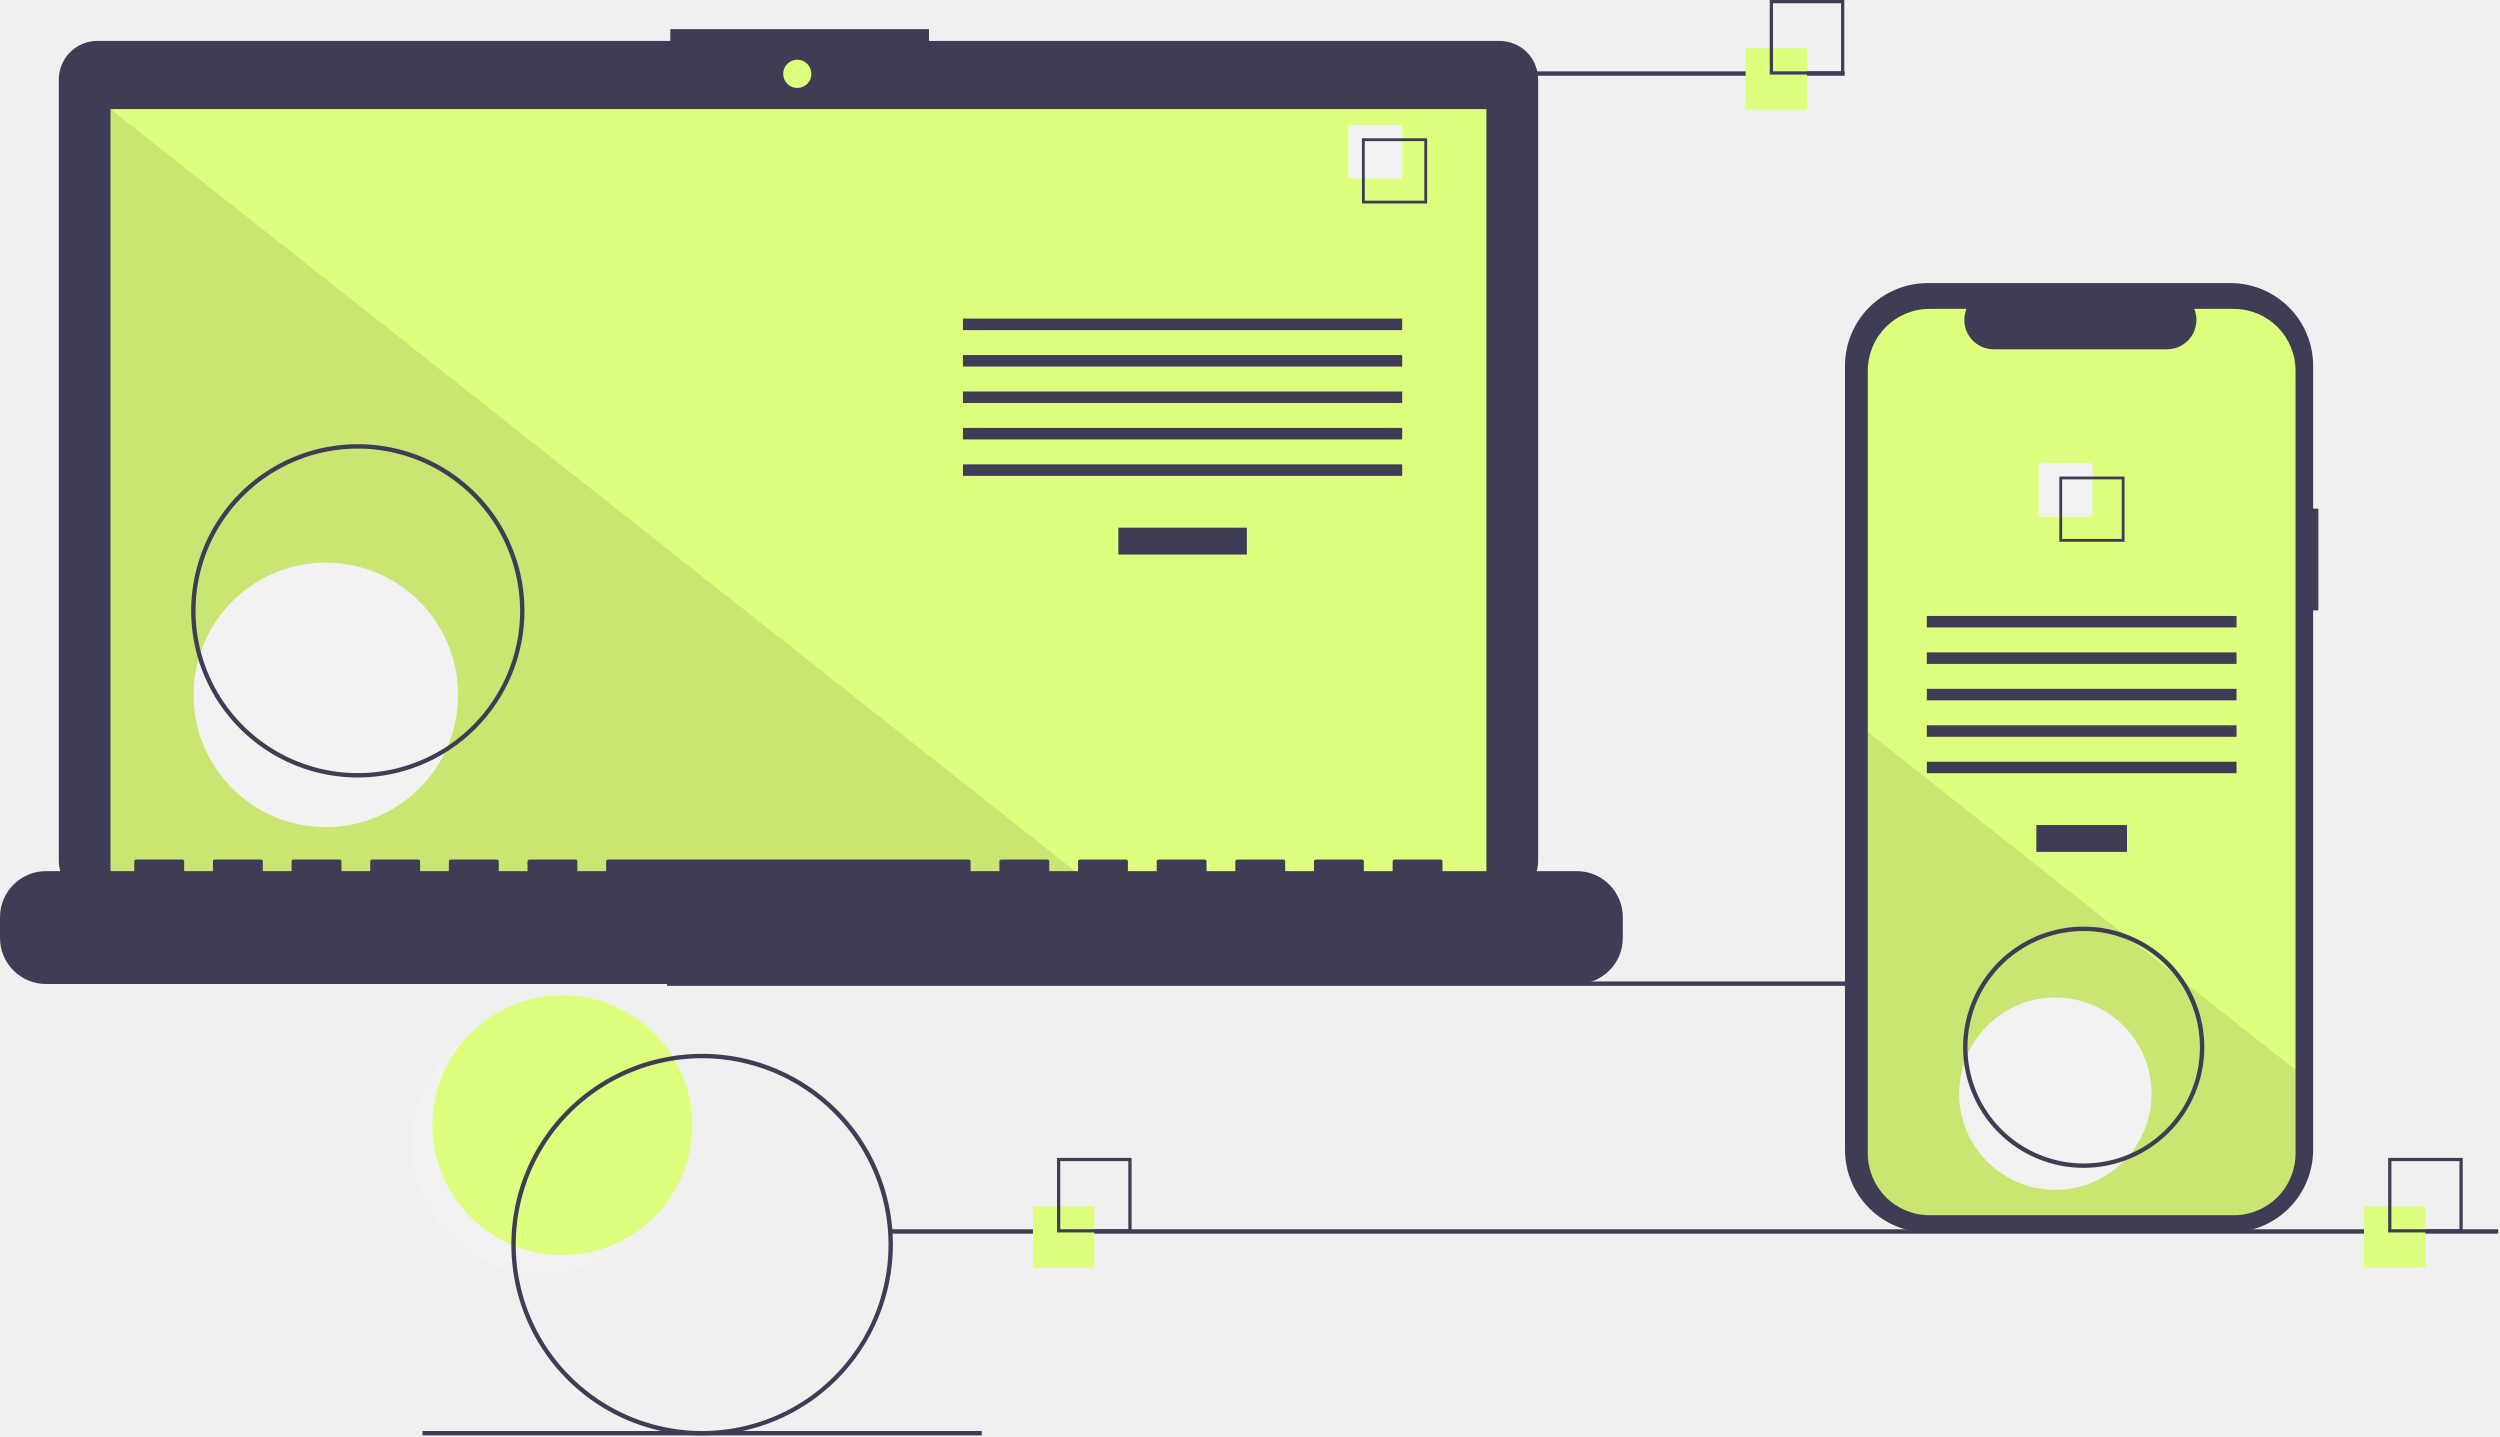
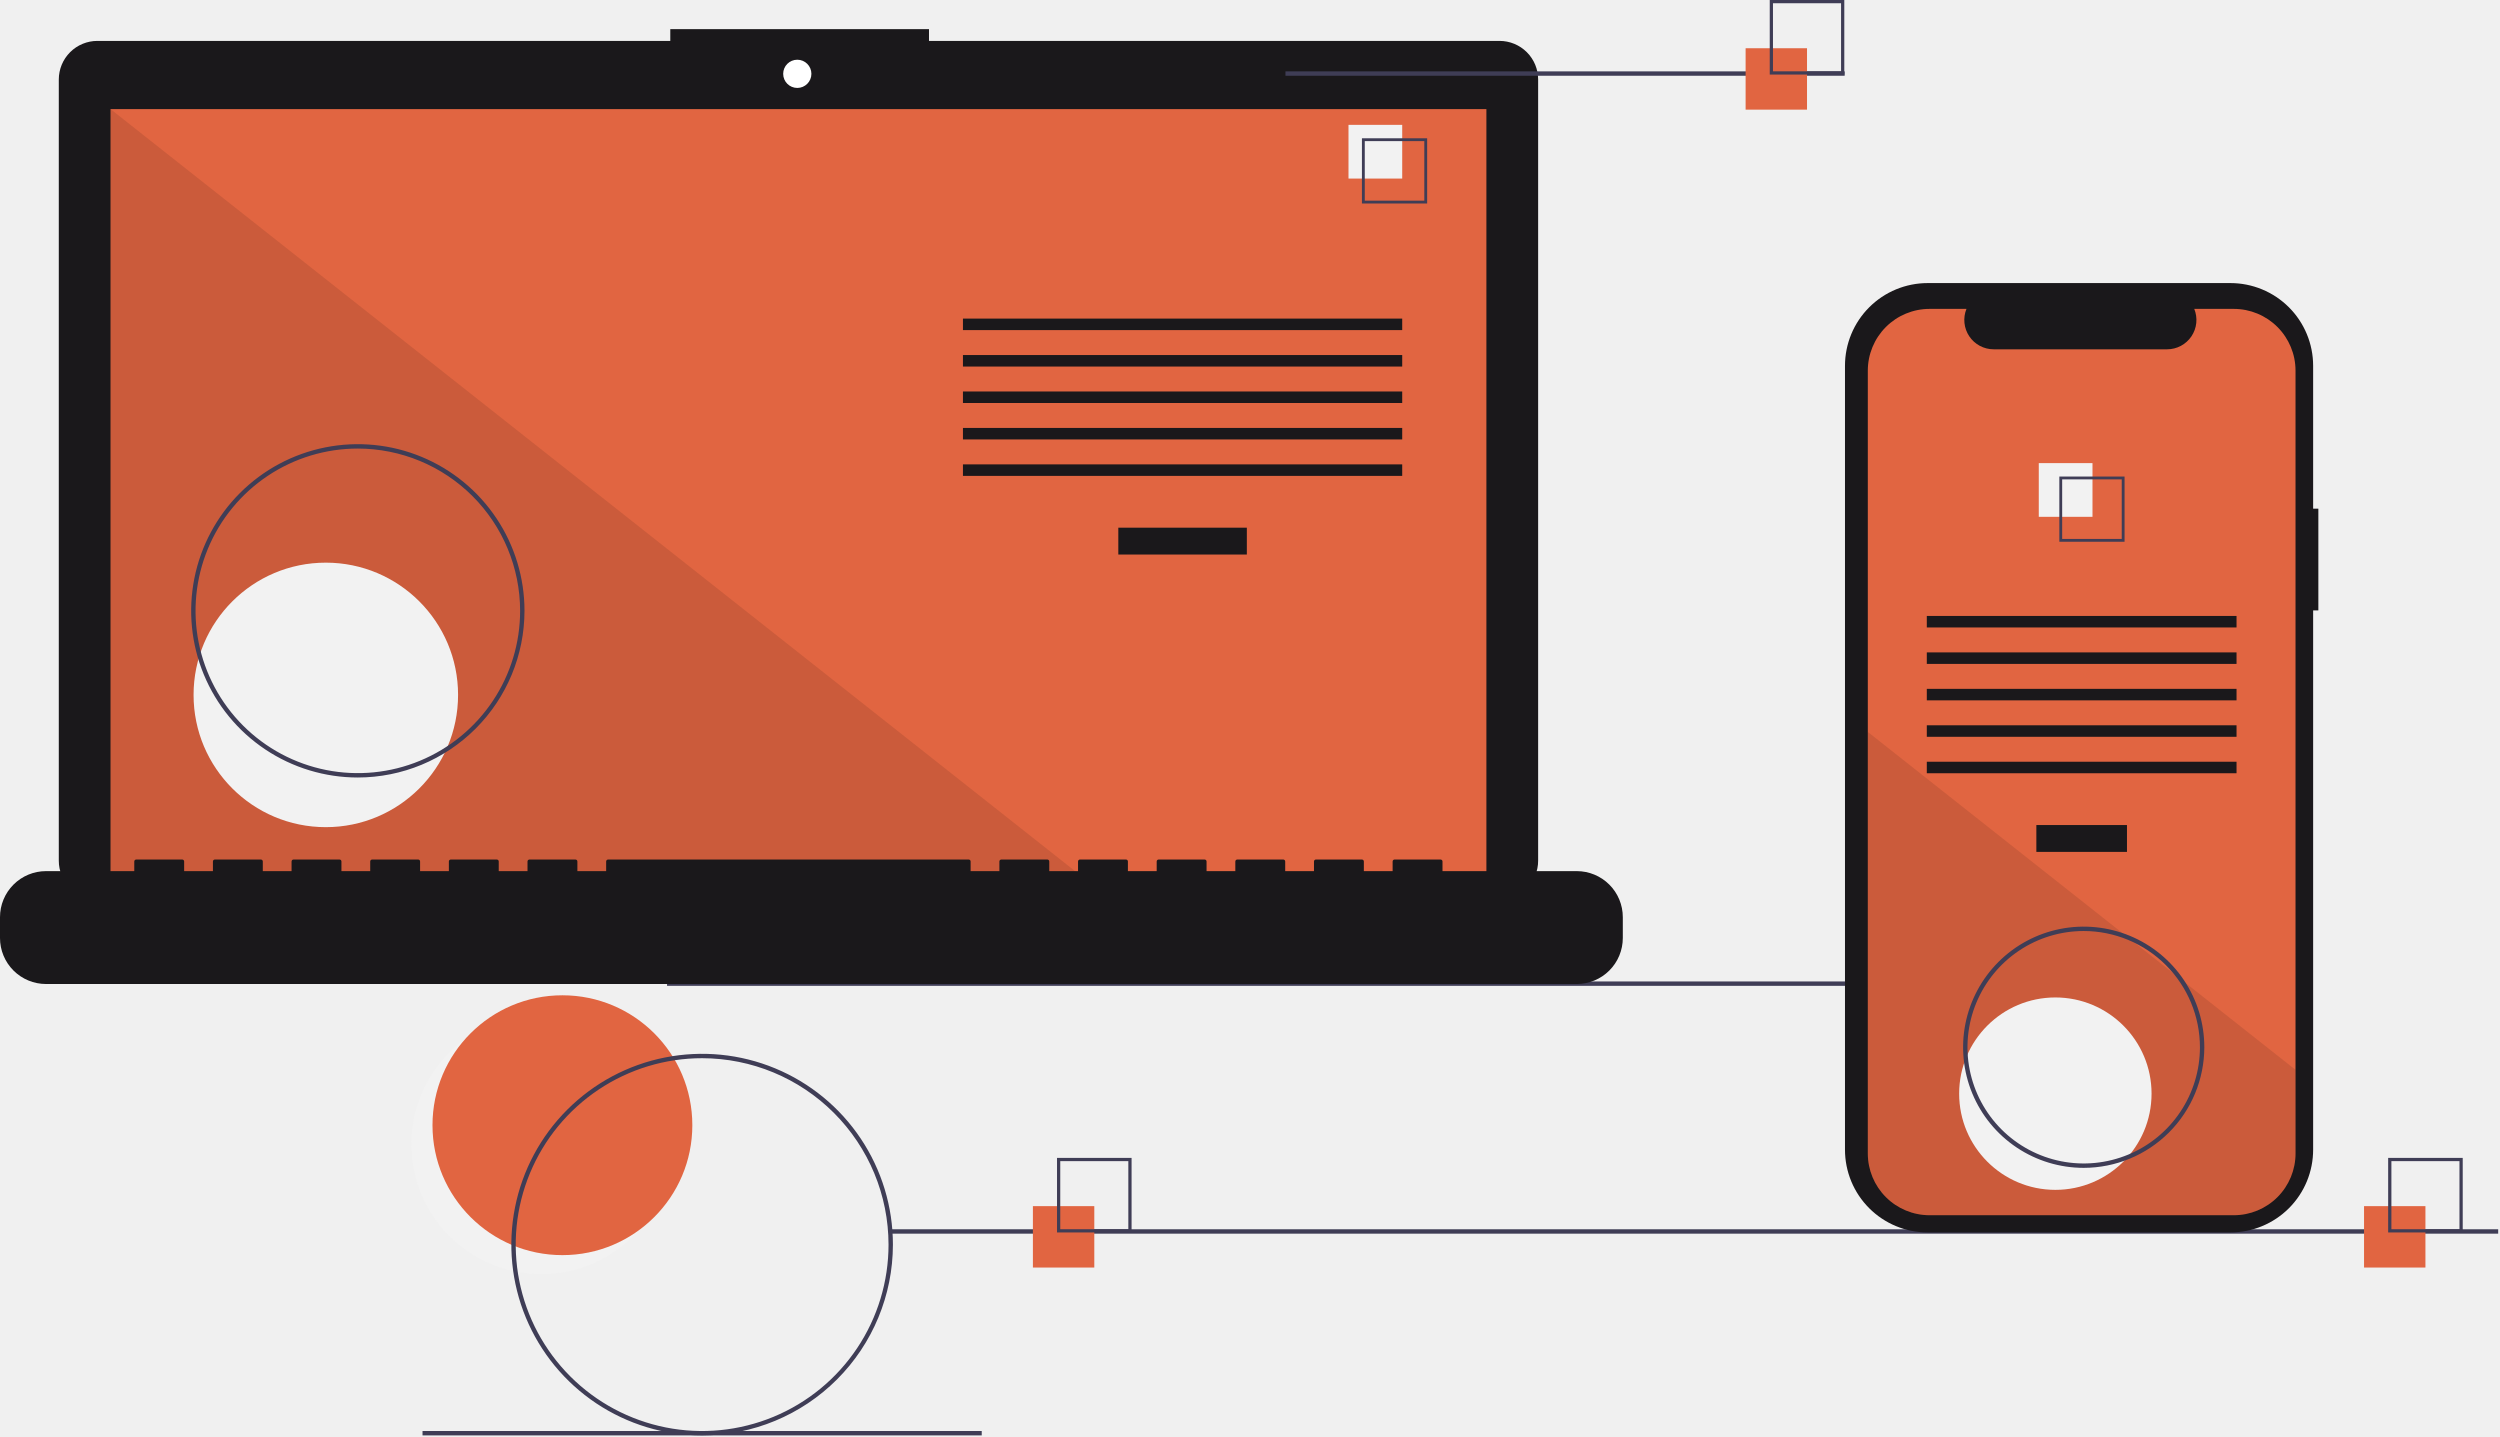
<svg xmlns="http://www.w3.org/2000/svg" width="1140" height="655" viewBox="0 0 1140 655" fill="none">
  <g clip-path="url(#clip0_2_169)">
    <path d="M246.827 581.008C279.546 581.008 306.07 554.484 306.07 521.765C306.07 489.046 279.546 462.521 246.827 462.521C214.108 462.521 187.583 489.046 187.583 521.765C187.583 554.484 214.108 581.008 246.827 581.008Z" fill="#F2F2F2" />
-     <path d="M256.46 572.338C289.179 572.338 315.703 545.814 315.703 513.095C315.703 480.376 289.179 453.852 256.46 453.852C223.741 453.852 197.217 480.376 197.217 513.095C197.217 545.814 223.741 572.338 256.46 572.338Z" fill="#DEFF7D" />
+     <path d="M256.46 572.338C289.179 572.338 315.703 545.814 315.703 513.095C315.703 480.376 289.179 453.852 256.46 453.852C223.741 453.852 197.217 480.376 197.217 513.095C197.217 545.814 223.741 572.338 256.46 572.338Z" fill="#E16541" />
    <path d="M1037.17 447.543H304.171V449.543H1037.17V447.543Z" fill="#3F3D56" />
-     <path d="M683.793 18.652H423.623V13.29H305.652V18.652H44.41C42.099 18.652 39.81 19.107 37.675 19.992C35.54 20.876 33.6 22.172 31.966 23.807C30.332 25.441 29.035 27.381 28.151 29.516C27.267 31.651 26.811 33.94 26.811 36.251V392.503C26.811 397.17 28.666 401.647 31.966 404.947C35.266 408.247 39.743 410.101 44.41 410.101H683.793C688.46 410.101 692.936 408.247 696.237 404.947C699.537 401.647 701.391 397.17 701.391 392.503V36.251C701.391 33.94 700.936 31.651 700.052 29.516C699.167 27.381 697.871 25.441 696.237 23.807C694.603 22.172 692.663 20.876 690.527 19.992C688.392 19.107 686.104 18.652 683.793 18.652Z" fill="#3F3D56" />
-     <path d="M677.797 49.754H50.406V403.667H677.797V49.754Z" fill="#DEFF7D" />
-     <path d="M363.565 40.101C367.119 40.101 370 37.221 370 33.667C370 30.113 367.119 27.232 363.565 27.232C360.011 27.232 357.13 30.113 357.13 33.667C357.13 37.221 360.011 40.101 363.565 40.101Z" fill="#DEFF7D" />
+     <path d="M683.793 18.652H423.623V13.29H305.652V18.652H44.41C42.099 18.652 39.81 19.107 37.675 19.992C35.54 20.876 33.6 22.172 31.966 23.807C30.332 25.441 29.035 27.381 28.151 29.516C27.267 31.651 26.811 33.94 26.811 36.251V392.503C26.811 397.17 28.666 401.647 31.966 404.947C35.266 408.247 39.743 410.101 44.41 410.101H683.793C688.46 410.101 692.936 408.247 696.237 404.947C699.537 401.647 701.391 397.17 701.391 392.503V36.251C701.391 33.94 700.936 31.651 700.052 29.516C699.167 27.381 697.871 25.441 696.237 23.807C694.603 22.172 692.663 20.876 690.527 19.992C688.392 19.107 686.104 18.652 683.793 18.652Z" fill="#1A181B" />
+     <path d="M677.797 49.754H50.406V403.667H677.797V49.754Z" fill="#E16541" />
+     <path d="M363.565 40.101C367.119 40.101 370 37.221 370 33.667C370 30.113 367.119 27.232 363.565 27.232C360.011 27.232 357.13 30.113 357.13 33.667C357.13 37.221 360.011 40.101 363.565 40.101Z" fill="white" />
    <path opacity="0.1" d="M498.374 403.667H50.406V49.754L498.374 403.667Z" fill="black" />
    <path d="M148.574 377.183C181.88 377.183 208.88 350.183 208.88 316.876C208.88 283.57 181.88 256.57 148.574 256.57C115.267 256.57 88.267 283.57 88.267 316.876C88.267 350.183 115.267 377.183 148.574 377.183Z" fill="#F2F2F2" />
-     <path d="M568.558 240.622H509.953V252.868H568.558V240.622Z" fill="#3F3D56" />
-     <path d="M639.409 145.279H439.102V150.527H639.409V145.279Z" fill="#3F3D56" />
-     <path d="M639.409 161.898H439.102V167.147H639.409V161.898Z" fill="#3F3D56" />
-     <path d="M639.409 178.518H439.102V183.766H639.409V178.518Z" fill="#3F3D56" />
-     <path d="M639.409 195.137H439.102V200.385H639.409V195.137Z" fill="#3F3D56" />
-     <path d="M639.409 211.757H439.102V217.005H639.409V211.757Z" fill="#3F3D56" />
+     <path d="M568.558 240.622H509.953V252.868H568.558V240.622Z" fill="#1A181B" />
+     <path d="M639.409 145.279H439.102V150.527H639.409V145.279Z" fill="#1A181B" />
+     <path d="M639.409 161.898H439.102V167.147H639.409V161.898Z" fill="#1A181B" />
+     <path d="M639.409 178.518H439.102V183.766H639.409V178.518Z" fill="#1A181B" />
+     <path d="M639.409 195.137H439.102V200.385H639.409V195.137Z" fill="#1A181B" />
+     <path d="M639.409 211.757H439.102V217.005H639.409V211.757Z" fill="#1A181B" />
    <path d="M639.409 56.934H614.917V81.425H639.409V56.934Z" fill="#F2F2F2" />
    <path d="M650.78 92.797H621.04V63.057H650.78V92.797ZM622.333 91.504H649.487V64.35H622.333V91.504Z" fill="#3F3D56" />
-     <path d="M719.007 397.232H657.778V392.82C657.778 392.705 657.755 392.592 657.711 392.486C657.667 392.379 657.603 392.283 657.522 392.202C657.44 392.121 657.344 392.056 657.238 392.012C657.132 391.968 657.018 391.946 656.903 391.946H635.91C635.795 391.946 635.682 391.968 635.575 392.012C635.469 392.056 635.373 392.121 635.292 392.202C635.21 392.283 635.146 392.379 635.102 392.486C635.058 392.592 635.035 392.705 635.035 392.82V397.232H621.915V392.82C621.915 392.705 621.892 392.592 621.848 392.486C621.804 392.379 621.74 392.283 621.659 392.202C621.577 392.121 621.481 392.056 621.375 392.012C621.269 391.968 621.155 391.946 621.04 391.946H600.047C599.932 391.946 599.819 391.968 599.713 392.012C599.606 392.056 599.51 392.121 599.429 392.202C599.348 392.283 599.283 392.379 599.239 392.486C599.195 392.592 599.173 392.705 599.173 392.82V397.232H586.052V392.82C586.052 392.705 586.029 392.592 585.985 392.486C585.942 392.379 585.877 392.283 585.796 392.202C585.715 392.121 585.618 392.056 585.512 392.012C585.406 391.968 585.292 391.946 585.177 391.946H564.184C564.07 391.946 563.956 391.968 563.85 392.012C563.744 392.056 563.647 392.121 563.566 392.202C563.485 392.283 563.42 392.379 563.376 392.486C563.332 392.592 563.31 392.705 563.31 392.82V397.232H550.189V392.82C550.189 392.705 550.167 392.592 550.123 392.486C550.079 392.379 550.014 392.283 549.933 392.202C549.852 392.121 549.755 392.056 549.649 392.012C549.543 391.968 549.429 391.946 549.314 391.946H528.322C528.207 391.946 528.093 391.968 527.987 392.012C527.881 392.056 527.784 392.121 527.703 392.202C527.622 392.283 527.557 392.379 527.513 392.486C527.469 392.592 527.447 392.705 527.447 392.82V397.232H514.326V392.82C514.326 392.705 514.304 392.592 514.26 392.486C514.216 392.379 514.151 392.283 514.07 392.202C513.989 392.121 513.892 392.056 513.786 392.012C513.68 391.968 513.566 391.946 513.452 391.946H492.459C492.344 391.946 492.23 391.968 492.124 392.012C492.018 392.056 491.921 392.121 491.84 392.202C491.759 392.283 491.694 392.379 491.651 392.486C491.607 392.592 491.584 392.705 491.584 392.82V397.232H478.463V392.82C478.463 392.705 478.441 392.592 478.397 392.486C478.353 392.379 478.288 392.283 478.207 392.202C478.126 392.121 478.03 392.056 477.923 392.012C477.817 391.968 477.704 391.946 477.589 391.946H456.596C456.481 391.946 456.367 391.968 456.261 392.012C456.155 392.056 456.058 392.121 455.977 392.202C455.896 392.283 455.832 392.379 455.788 392.486C455.744 392.592 455.721 392.705 455.721 392.82V397.232H442.6V392.82C442.6 392.705 442.578 392.592 442.534 392.486C442.49 392.379 442.425 392.283 442.344 392.202C442.263 392.121 442.167 392.056 442.06 392.012C441.954 391.968 441.841 391.946 441.726 391.946H277.281C277.166 391.946 277.053 391.968 276.947 392.012C276.84 392.056 276.744 392.121 276.663 392.202C276.582 392.283 276.517 392.379 276.473 392.486C276.429 392.592 276.407 392.705 276.407 392.82V397.232H263.286V392.82C263.286 392.705 263.263 392.592 263.219 392.486C263.176 392.379 263.111 392.283 263.03 392.202C262.949 392.121 262.852 392.056 262.746 392.012C262.64 391.968 262.526 391.946 262.411 391.946H241.418C241.304 391.946 241.19 391.968 241.084 392.012C240.978 392.056 240.881 392.121 240.8 392.202C240.719 392.283 240.654 392.379 240.61 392.486C240.566 392.592 240.544 392.705 240.544 392.82V397.232H227.423V392.82C227.423 392.705 227.401 392.592 227.357 392.486C227.313 392.379 227.248 392.283 227.167 392.202C227.086 392.121 226.989 392.056 226.883 392.012C226.777 391.968 226.663 391.946 226.548 391.946H205.556C205.441 391.946 205.327 391.968 205.221 392.012C205.115 392.056 205.018 392.121 204.937 392.202C204.856 392.283 204.791 392.379 204.747 392.486C204.703 392.592 204.681 392.705 204.681 392.82V397.232H191.56V392.82C191.56 392.705 191.538 392.592 191.494 392.486C191.45 392.379 191.385 392.283 191.304 392.202C191.223 392.121 191.126 392.056 191.02 392.012C190.914 391.968 190.8 391.946 190.686 391.946H169.693C169.578 391.946 169.464 391.968 169.358 392.012C169.252 392.056 169.155 392.121 169.074 392.202C168.993 392.283 168.928 392.379 168.885 392.486C168.841 392.592 168.818 392.705 168.818 392.82V397.232H155.697V392.82C155.697 392.705 155.675 392.592 155.631 392.486C155.587 392.379 155.522 392.283 155.441 392.202C155.36 392.121 155.264 392.056 155.157 392.012C155.051 391.968 154.938 391.946 154.823 391.946H133.83C133.715 391.946 133.601 391.968 133.495 392.012C133.389 392.056 133.292 392.121 133.211 392.202C133.13 392.283 133.066 392.379 133.022 392.486C132.978 392.592 132.955 392.705 132.955 392.82V397.232H119.835V392.82C119.835 392.705 119.812 392.592 119.768 392.486C119.724 392.379 119.66 392.283 119.578 392.202C119.497 392.121 119.401 392.056 119.295 392.012C119.188 391.968 119.075 391.946 118.96 391.946H97.967C97.852 391.946 97.738 391.968 97.632 392.012C97.526 392.056 97.43 392.121 97.348 392.202C97.267 392.283 97.203 392.379 97.159 392.486C97.115 392.592 97.092 392.705 97.092 392.82V397.232H83.972V392.82C83.972 392.705 83.949 392.592 83.905 392.486C83.861 392.379 83.797 392.283 83.715 392.202C83.634 392.121 83.538 392.056 83.432 392.012C83.326 391.968 83.212 391.946 83.097 391.946H62.104C61.989 391.946 61.875 391.968 61.769 392.012C61.663 392.056 61.567 392.121 61.486 392.202C61.404 392.283 61.34 392.379 61.296 392.486C61.252 392.592 61.229 392.705 61.229 392.82V397.232H20.993C15.425 397.232 10.086 399.444 6.149 403.381C2.212 407.317 5.30432e-06 412.657 0 418.225V427.717C1.5913e-05 433.285 2.212 438.625 6.149 442.561C10.086 446.498 15.425 448.71 20.993 448.71H719.007C724.575 448.71 729.914 446.498 733.851 442.561C737.788 438.625 740 433.285 740 427.717V418.225C740 412.657 737.788 407.317 733.851 403.381C729.914 399.444 724.575 397.232 719.007 397.232Z" fill="#3F3D56" />
+     <path d="M719.007 397.232H657.778V392.82C657.778 392.705 657.755 392.592 657.711 392.486C657.667 392.379 657.603 392.283 657.522 392.202C657.44 392.121 657.344 392.056 657.238 392.012C657.132 391.968 657.018 391.946 656.903 391.946H635.91C635.795 391.946 635.682 391.968 635.575 392.012C635.469 392.056 635.373 392.121 635.292 392.202C635.21 392.283 635.146 392.379 635.102 392.486C635.058 392.592 635.035 392.705 635.035 392.82V397.232H621.915V392.82C621.915 392.705 621.892 392.592 621.848 392.486C621.804 392.379 621.74 392.283 621.659 392.202C621.577 392.121 621.481 392.056 621.375 392.012C621.269 391.968 621.155 391.946 621.04 391.946H600.047C599.932 391.946 599.819 391.968 599.713 392.012C599.606 392.056 599.51 392.121 599.429 392.202C599.348 392.283 599.283 392.379 599.239 392.486C599.195 392.592 599.173 392.705 599.173 392.82V397.232H586.052V392.82C586.052 392.705 586.029 392.592 585.985 392.486C585.942 392.379 585.877 392.283 585.796 392.202C585.715 392.121 585.618 392.056 585.512 392.012C585.406 391.968 585.292 391.946 585.177 391.946H564.184C564.07 391.946 563.956 391.968 563.85 392.012C563.744 392.056 563.647 392.121 563.566 392.202C563.485 392.283 563.42 392.379 563.376 392.486C563.332 392.592 563.31 392.705 563.31 392.82V397.232H550.189V392.82C550.189 392.705 550.167 392.592 550.123 392.486C550.079 392.379 550.014 392.283 549.933 392.202C549.852 392.121 549.755 392.056 549.649 392.012C549.543 391.968 549.429 391.946 549.314 391.946H528.322C528.207 391.946 528.093 391.968 527.987 392.012C527.881 392.056 527.784 392.121 527.703 392.202C527.622 392.283 527.557 392.379 527.513 392.486C527.469 392.592 527.447 392.705 527.447 392.82V397.232H514.326V392.82C514.326 392.705 514.304 392.592 514.26 392.486C514.216 392.379 514.151 392.283 514.07 392.202C513.989 392.121 513.892 392.056 513.786 392.012C513.68 391.968 513.566 391.946 513.452 391.946H492.459C492.344 391.946 492.23 391.968 492.124 392.012C492.018 392.056 491.921 392.121 491.84 392.202C491.759 392.283 491.694 392.379 491.651 392.486C491.607 392.592 491.584 392.705 491.584 392.82V397.232H478.463V392.82C478.463 392.705 478.441 392.592 478.397 392.486C478.353 392.379 478.288 392.283 478.207 392.202C478.126 392.121 478.03 392.056 477.923 392.012C477.817 391.968 477.704 391.946 477.589 391.946H456.596C456.481 391.946 456.367 391.968 456.261 392.012C456.155 392.056 456.058 392.121 455.977 392.202C455.896 392.283 455.832 392.379 455.788 392.486C455.744 392.592 455.721 392.705 455.721 392.82V397.232H442.6V392.82C442.6 392.705 442.578 392.592 442.534 392.486C442.49 392.379 442.425 392.283 442.344 392.202C442.263 392.121 442.167 392.056 442.06 392.012C441.954 391.968 441.841 391.946 441.726 391.946H277.281C277.166 391.946 277.053 391.968 276.947 392.012C276.84 392.056 276.744 392.121 276.663 392.202C276.582 392.283 276.517 392.379 276.473 392.486C276.429 392.592 276.407 392.705 276.407 392.82V397.232H263.286V392.82C263.286 392.705 263.263 392.592 263.219 392.486C263.176 392.379 263.111 392.283 263.03 392.202C262.949 392.121 262.852 392.056 262.746 392.012C262.64 391.968 262.526 391.946 262.411 391.946H241.418C241.304 391.946 241.19 391.968 241.084 392.012C240.978 392.056 240.881 392.121 240.8 392.202C240.719 392.283 240.654 392.379 240.61 392.486C240.566 392.592 240.544 392.705 240.544 392.82V397.232H227.423V392.82C227.423 392.705 227.401 392.592 227.357 392.486C227.313 392.379 227.248 392.283 227.167 392.202C227.086 392.121 226.989 392.056 226.883 392.012C226.777 391.968 226.663 391.946 226.548 391.946H205.556C205.441 391.946 205.327 391.968 205.221 392.012C205.115 392.056 205.018 392.121 204.937 392.202C204.856 392.283 204.791 392.379 204.747 392.486C204.703 392.592 204.681 392.705 204.681 392.82V397.232H191.56V392.82C191.56 392.705 191.538 392.592 191.494 392.486C191.45 392.379 191.385 392.283 191.304 392.202C191.223 392.121 191.126 392.056 191.02 392.012C190.914 391.968 190.8 391.946 190.686 391.946H169.693C169.578 391.946 169.464 391.968 169.358 392.012C169.252 392.056 169.155 392.121 169.074 392.202C168.993 392.283 168.928 392.379 168.885 392.486C168.841 392.592 168.818 392.705 168.818 392.82V397.232H155.697V392.82C155.697 392.705 155.675 392.592 155.631 392.486C155.587 392.379 155.522 392.283 155.441 392.202C155.36 392.121 155.264 392.056 155.157 392.012C155.051 391.968 154.938 391.946 154.823 391.946H133.83C133.715 391.946 133.601 391.968 133.495 392.012C133.389 392.056 133.292 392.121 133.211 392.202C133.13 392.283 133.066 392.379 133.022 392.486C132.978 392.592 132.955 392.705 132.955 392.82V397.232H119.835V392.82C119.835 392.705 119.812 392.592 119.768 392.486C119.724 392.379 119.66 392.283 119.578 392.202C119.497 392.121 119.401 392.056 119.295 392.012C119.188 391.968 119.075 391.946 118.96 391.946H97.967C97.852 391.946 97.738 391.968 97.632 392.012C97.526 392.056 97.43 392.121 97.348 392.202C97.267 392.283 97.203 392.379 97.159 392.486C97.115 392.592 97.092 392.705 97.092 392.82V397.232H83.972V392.82C83.972 392.705 83.949 392.592 83.905 392.486C83.861 392.379 83.797 392.283 83.715 392.202C83.634 392.121 83.538 392.056 83.432 392.012C83.326 391.968 83.212 391.946 83.097 391.946H62.104C61.989 391.946 61.875 391.968 61.769 392.012C61.663 392.056 61.567 392.121 61.486 392.202C61.404 392.283 61.34 392.379 61.296 392.486C61.252 392.592 61.229 392.705 61.229 392.82V397.232H20.993C15.425 397.232 10.086 399.444 6.149 403.381C2.212 407.317 5.30432e-06 412.657 0 418.225V427.717C1.5913e-05 433.285 2.212 438.625 6.149 442.561C10.086 446.498 15.425 448.71 20.993 448.71H719.007C724.575 448.71 729.914 446.498 733.851 442.561C737.788 438.625 740 433.285 740 427.717V418.225C740 412.657 737.788 407.317 733.851 403.381C729.914 399.444 724.575 397.232 719.007 397.232Z" fill="#1A181B" />
    <path d="M163.171 354.543C148.14 354.543 133.446 350.086 120.948 341.735C108.45 333.384 98.709 321.514 92.957 307.627C87.204 293.74 85.699 278.459 88.632 263.716C91.564 248.974 98.802 235.432 109.431 224.803C120.06 214.174 133.602 206.936 148.345 204.004C163.087 201.071 178.368 202.576 192.255 208.328C206.143 214.081 218.012 223.822 226.363 236.32C234.714 248.818 239.171 263.512 239.171 278.543C239.149 298.693 231.134 318.01 216.886 332.258C202.639 346.506 183.321 354.52 163.171 354.543ZM163.171 204.543C148.536 204.543 134.228 208.883 122.059 217.014C109.89 225.146 100.405 236.703 94.804 250.225C89.203 263.746 87.738 278.625 90.593 292.98C93.449 307.335 100.496 320.52 110.846 330.869C121.195 341.218 134.38 348.266 148.735 351.121C163.089 353.977 177.968 352.511 191.49 346.91C205.012 341.309 216.569 331.825 224.7 319.655C232.831 307.486 237.171 293.179 237.171 278.543C237.149 258.924 229.346 240.115 215.473 226.242C201.6 212.369 182.791 204.565 163.171 204.543Z" fill="#3F3D56" />
    <path d="M841.171 32.543H586.171V34.543H841.171V32.543Z" fill="#3F3D56" />
    <path d="M1139.17 560.543H406.171V562.543H1139.17V560.543Z" fill="#3F3D56" />
    <path d="M447.671 652.543H192.672V654.543H447.671V652.543Z" fill="#3F3D56" />
-     <path d="M499 550H471V578H499V550Z" fill="#DEFF7D" />
+     <path d="M499 550H471V578H499V550Z" fill="#E16541" />
    <path d="M516 562H482V528H516V562ZM483.478 560.522H514.522V529.478H483.478V560.522Z" fill="#3F3D56" />
-     <path d="M824 22H796V50H824V22Z" fill="#DEFF7D" />
+     <path d="M824 22H796V50H824V22Z" fill="#E16541" />
    <path d="M841 34H807V0H841V34ZM808.478 32.522H839.522V1.478H808.478V32.522Z" fill="#3F3D56" />
-     <path d="M1106 550H1078V578H1106V550Z" fill="#DEFF7D" />
+     <path d="M1106 550H1078V578H1106V550Z" fill="#E16541" />
    <path d="M1123 562H1089V528H1123V562ZM1090.48 560.522H1121.52V529.478H1090.48V560.522Z" fill="#3F3D56" />
-     <path d="M1057.17 231.958H1054.79V166.797C1054.79 161.844 1053.82 156.94 1051.92 152.364C1050.03 147.788 1047.25 143.631 1043.75 140.129C1040.24 136.627 1036.09 133.849 1031.51 131.954C1026.94 130.058 1022.03 129.083 1017.08 129.083H879.025C874.073 129.083 869.169 130.058 864.593 131.954C860.017 133.849 855.86 136.627 852.358 140.129C848.856 143.631 846.078 147.788 844.182 152.364C842.287 156.94 841.312 161.844 841.312 166.797V524.278C841.312 529.231 842.287 534.135 844.182 538.71C846.078 543.286 848.856 547.444 852.358 550.946C855.86 554.448 860.017 557.226 864.593 559.121C869.169 561.016 874.073 561.992 879.025 561.992H1017.08C1022.03 561.992 1026.94 561.016 1031.51 559.121C1036.09 557.226 1040.24 554.448 1043.75 550.946C1047.25 547.444 1050.03 543.286 1051.92 538.71C1053.82 534.135 1054.79 529.231 1054.79 524.278V278.341H1057.17V231.958Z" fill="#3F3D56" />
-     <path d="M1046.76 169.013V525.973C1046.76 533.443 1043.8 540.607 1038.52 545.89C1033.23 551.173 1026.07 554.142 1018.6 554.143H879.881C872.412 554.142 865.248 551.173 859.967 545.89C854.686 540.607 851.72 533.443 851.721 525.973V169.013C851.722 161.545 854.689 154.383 859.97 149.102C865.251 143.821 872.413 140.854 879.881 140.853H896.711C895.883 142.885 895.567 145.089 895.792 147.271C896.016 149.454 896.773 151.548 897.997 153.368C899.221 155.189 900.874 156.681 902.811 157.712C904.747 158.744 906.907 159.283 909.101 159.283H988.191C990.385 159.283 992.546 158.744 994.482 157.713C996.419 156.681 998.072 155.189 999.296 153.369C1000.52 151.548 1001.28 149.454 1001.5 147.271C1001.73 145.089 1001.41 142.885 1000.58 140.853H1018.6C1026.07 140.854 1033.23 143.821 1038.51 149.102C1043.79 154.383 1046.76 161.545 1046.76 169.013Z" fill="#DEFF7D" />
-     <path d="M969.903 376.218H928.58V388.464H969.903V376.218Z" fill="#3F3D56" />
-     <path d="M1019.86 280.875H878.621V286.123H1019.86V280.875Z" fill="#3F3D56" />
-     <path d="M1019.86 297.494H878.621V302.743H1019.86V297.494Z" fill="#3F3D56" />
-     <path d="M1019.86 314.114H878.621V319.362H1019.86V314.114Z" fill="#3F3D56" />
-     <path d="M1019.86 330.733H878.621V335.981H1019.86V330.733Z" fill="#3F3D56" />
-     <path d="M1019.86 347.352H878.621V352.601H1019.86V347.352Z" fill="#3F3D56" />
+     <path d="M1057.17 231.958H1054.79V166.797C1054.79 161.844 1053.82 156.94 1051.92 152.364C1050.03 147.788 1047.25 143.631 1043.75 140.129C1040.24 136.627 1036.09 133.849 1031.51 131.954C1026.94 130.058 1022.03 129.083 1017.08 129.083H879.025C874.073 129.083 869.169 130.058 864.593 131.954C860.017 133.849 855.86 136.627 852.358 140.129C848.856 143.631 846.078 147.788 844.182 152.364C842.287 156.94 841.312 161.844 841.312 166.797V524.278C841.312 529.231 842.287 534.135 844.182 538.71C846.078 543.286 848.856 547.444 852.358 550.946C855.86 554.448 860.017 557.226 864.593 559.121C869.169 561.016 874.073 561.992 879.025 561.992H1017.08C1022.03 561.992 1026.94 561.016 1031.51 559.121C1036.09 557.226 1040.24 554.448 1043.75 550.946C1047.25 547.444 1050.03 543.286 1051.92 538.71C1053.82 534.135 1054.79 529.231 1054.79 524.278V278.341H1057.17V231.958Z" fill="#1A181B" />
+     <path d="M1046.76 169.013V525.973C1046.76 533.443 1043.8 540.607 1038.52 545.89C1033.23 551.173 1026.07 554.142 1018.6 554.143H879.881C872.412 554.142 865.248 551.173 859.967 545.89C854.686 540.607 851.72 533.443 851.721 525.973V169.013C851.722 161.545 854.689 154.383 859.97 149.102C865.251 143.821 872.413 140.854 879.881 140.853H896.711C895.883 142.885 895.567 145.089 895.792 147.271C896.016 149.454 896.773 151.548 897.997 153.368C899.221 155.189 900.874 156.681 902.811 157.712C904.747 158.744 906.907 159.283 909.101 159.283H988.191C990.385 159.283 992.546 158.744 994.482 157.713C996.419 156.681 998.072 155.189 999.296 153.369C1000.52 151.548 1001.28 149.454 1001.5 147.271C1001.73 145.089 1001.41 142.885 1000.58 140.853H1018.6C1026.07 140.854 1033.23 143.821 1038.51 149.102C1043.79 154.383 1046.76 161.545 1046.76 169.013Z" fill="#E16541" />
+     <path d="M969.903 376.218H928.58V388.464H969.903V376.218Z" fill="#1A181B" />
+     <path d="M1019.86 280.875H878.621V286.123H1019.86V280.875Z" fill="#1A181B" />
+     <path d="M1019.86 297.494H878.621V302.743H1019.86V297.494Z" fill="#1A181B" />
+     <path d="M1019.86 314.114H878.621V319.362H1019.86V314.114Z" fill="#1A181B" />
+     <path d="M1019.86 330.733H878.621V335.981H1019.86V330.733Z" fill="#1A181B" />
+     <path d="M1019.86 347.352H878.621V352.601H1019.86V347.352Z" fill="#1A181B" />
    <path d="M954.175 211.179H929.684V235.67H954.175V211.179Z" fill="#F2F2F2" />
    <path d="M939.059 217.303V247.043H968.799V217.303H939.059ZM967.509 245.753H940.349V218.593H967.509V245.753Z" fill="#3F3D56" />
    <path opacity="0.1" d="M1046.76 487.853V525.973C1046.76 533.443 1043.8 540.607 1038.52 545.89C1033.23 551.173 1026.07 554.142 1018.6 554.143H879.881C872.412 554.142 865.248 551.173 859.967 545.89C854.686 540.607 851.72 533.443 851.721 525.973V333.763L968.591 426.093L970.591 427.673L992.331 444.843L994.361 446.453L1046.76 487.853Z" fill="black" />
    <path d="M937.241 542.575C961.469 542.575 981.109 522.934 981.109 498.707C981.109 474.479 961.469 454.839 937.241 454.839C913.014 454.839 893.374 474.479 893.374 498.707C893.374 522.934 913.014 542.575 937.241 542.575Z" fill="#F2F2F2" />
    <path d="M320.171 654.543C302.964 654.543 286.144 649.441 271.837 639.881C257.53 630.321 246.379 616.734 239.794 600.837C233.209 584.94 231.486 567.447 234.843 550.57C238.2 533.694 246.486 518.192 258.653 506.025C270.82 493.858 286.322 485.572 303.199 482.215C320.075 478.858 337.568 480.581 353.465 487.166C369.362 493.751 382.95 504.902 392.509 519.209C402.069 533.516 407.171 550.336 407.171 567.543C407.145 590.609 397.971 612.723 381.661 629.033C365.351 645.343 343.237 654.517 320.171 654.543ZM320.171 482.543C303.36 482.543 286.926 487.528 272.948 496.868C258.97 506.208 248.075 519.483 241.642 535.015C235.208 550.547 233.525 567.638 236.805 584.126C240.084 600.614 248.18 615.76 260.067 627.647C271.955 639.535 287.1 647.63 303.589 650.91C320.077 654.19 337.168 652.506 352.7 646.073C368.231 639.64 381.506 628.745 390.846 614.767C400.186 600.789 405.171 584.355 405.171 567.543C405.146 545.008 396.182 523.402 380.247 507.467C364.312 491.532 342.707 482.569 320.171 482.543Z" fill="#3F3D56" />
    <path d="M950.171 532.543C939.293 532.543 928.66 529.318 919.615 523.274C910.57 517.231 903.521 508.641 899.358 498.591C895.195 488.541 894.106 477.482 896.228 466.813C898.35 456.144 903.589 446.344 911.281 438.652C918.972 430.96 928.772 425.722 939.441 423.6C950.11 421.478 961.169 422.567 971.219 426.73C981.269 430.893 989.859 437.942 995.902 446.987C1001.95 456.032 1005.17 466.665 1005.17 477.543C1005.15 492.125 999.355 506.105 989.044 516.416C978.733 526.727 964.753 532.527 950.171 532.543ZM950.171 424.543C939.689 424.543 929.442 427.652 920.726 433.475C912.01 439.299 905.217 447.577 901.206 457.261C897.194 466.945 896.145 477.602 898.19 487.883C900.235 498.164 905.283 507.608 912.695 515.02C920.107 522.432 929.551 527.48 939.832 529.525C950.113 531.57 960.769 530.52 970.454 526.509C980.138 522.497 988.416 515.704 994.239 506.988C1000.06 498.273 1003.17 488.026 1003.17 477.543C1003.16 463.492 997.567 450.02 987.631 440.084C977.695 430.148 964.223 424.559 950.171 424.543Z" fill="#3F3D56" />
  </g>
  <defs>
    <clipPath id="clip0_2_169">
      <rect width="1139.17" height="654.543" fill="white" />
    </clipPath>
  </defs>
</svg>
